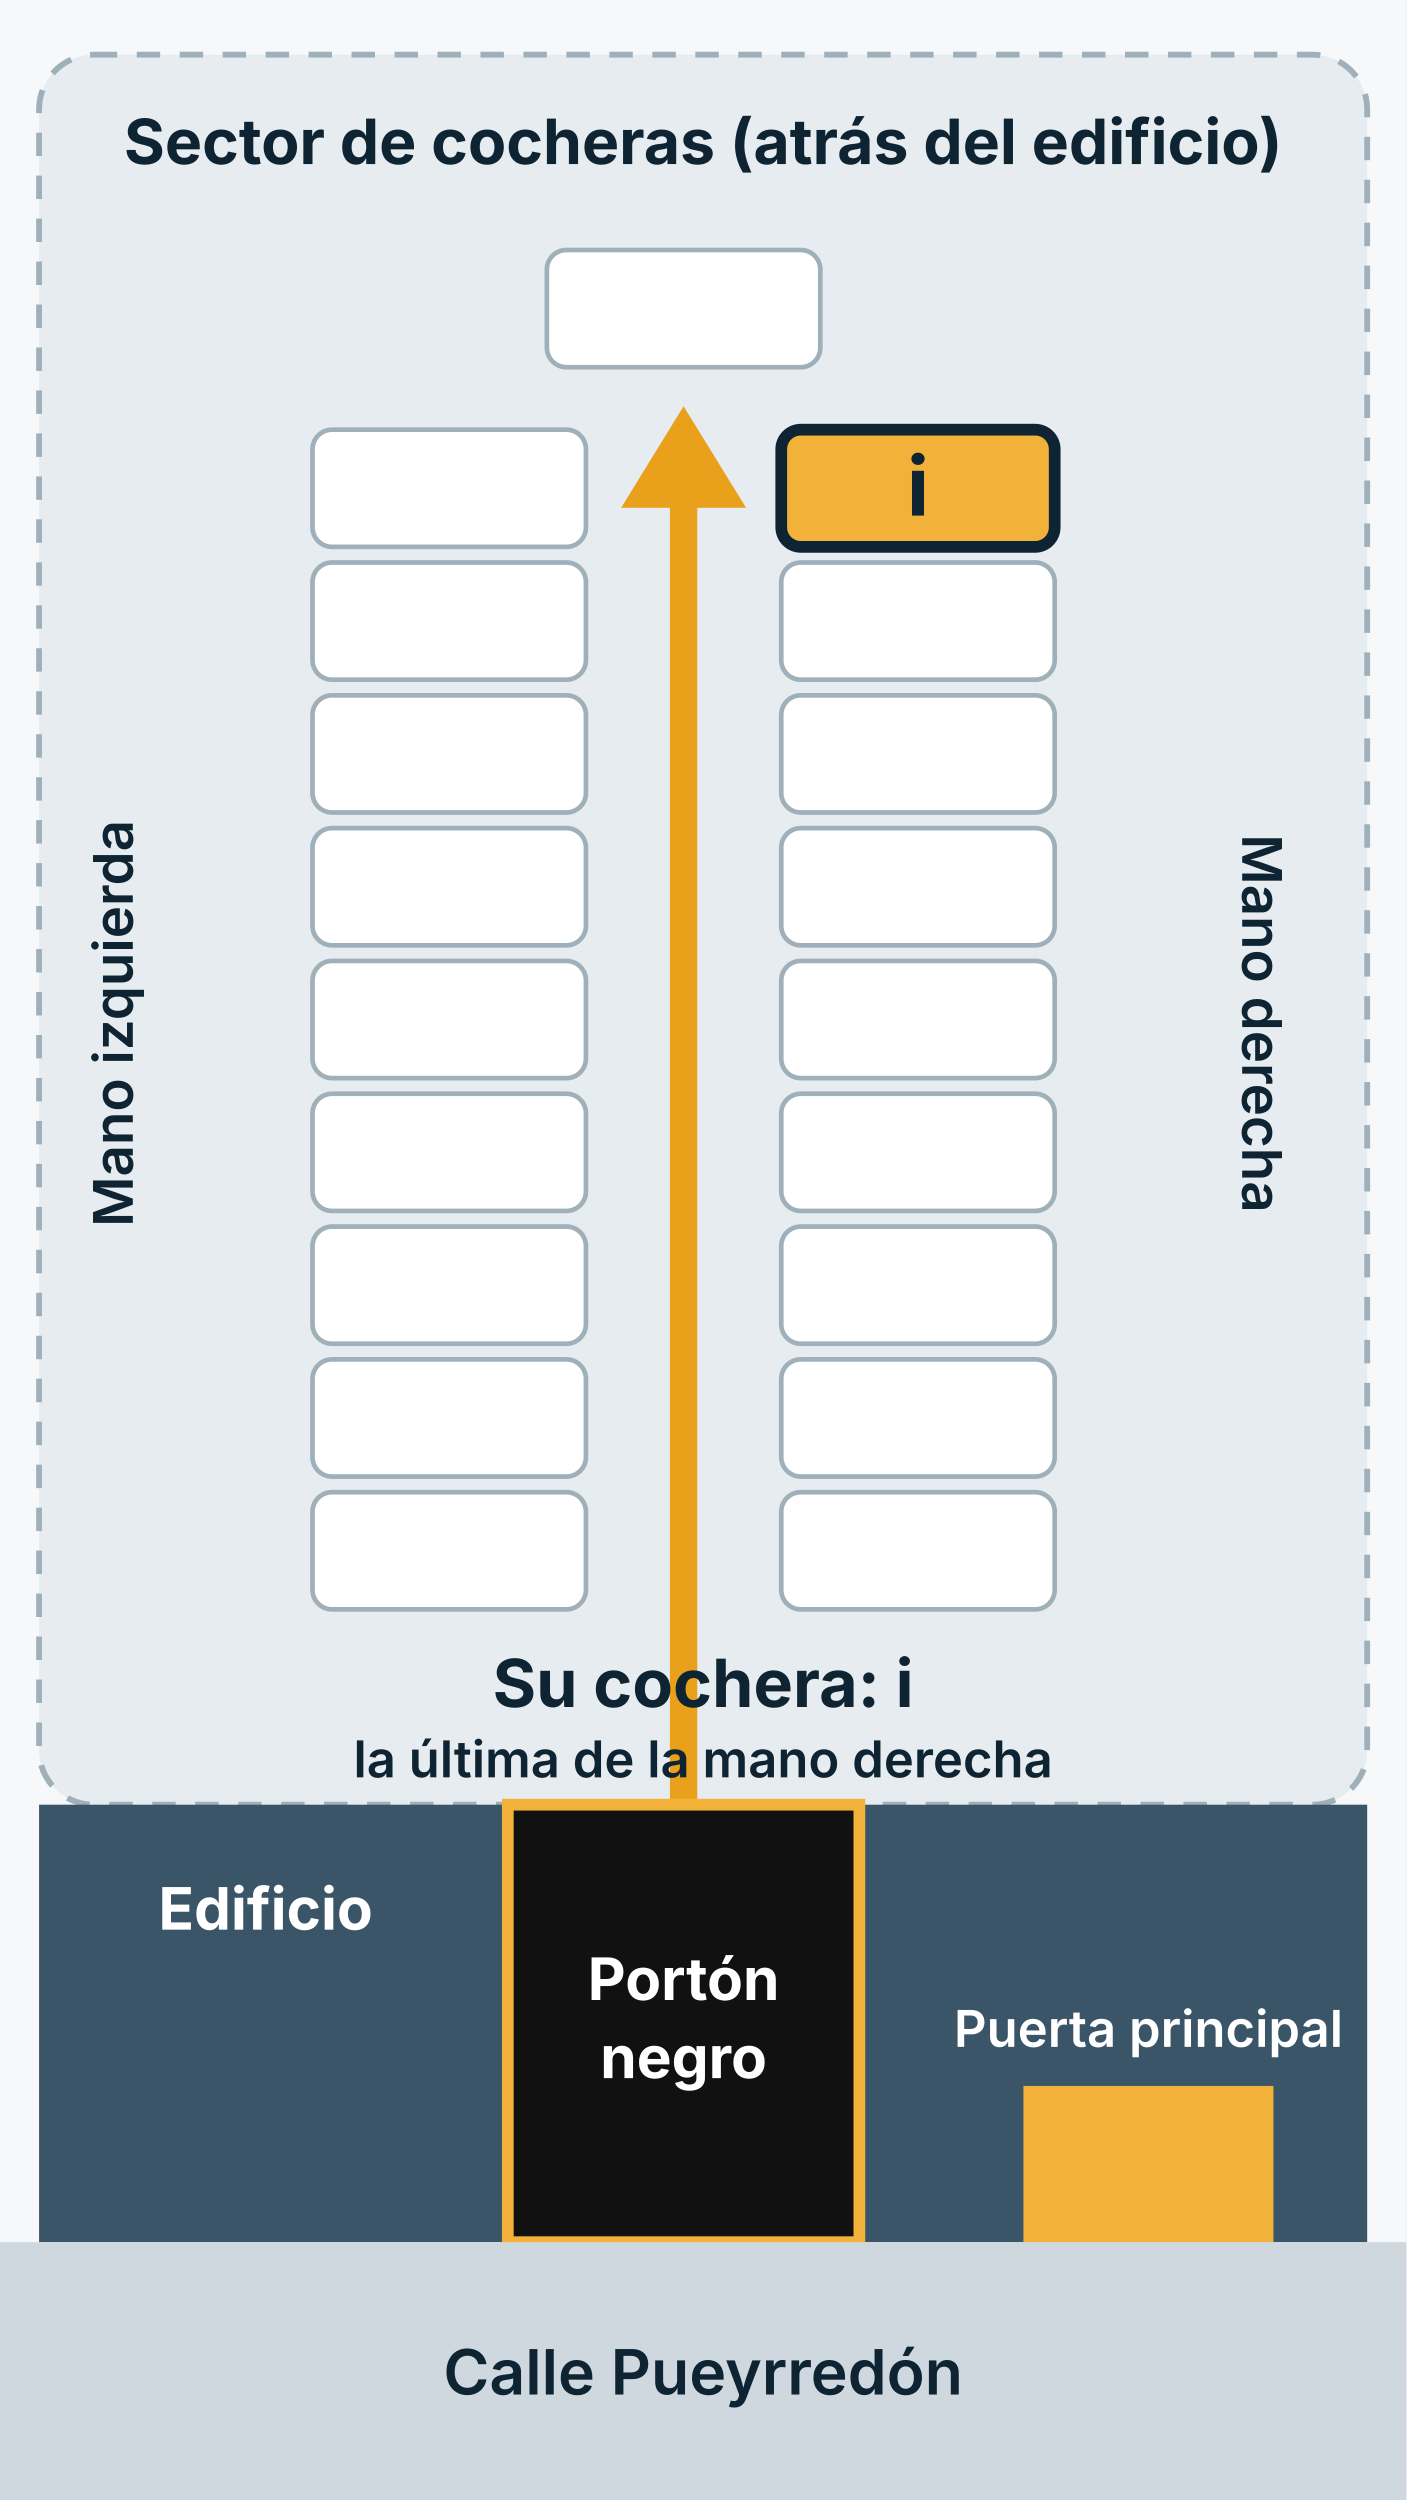
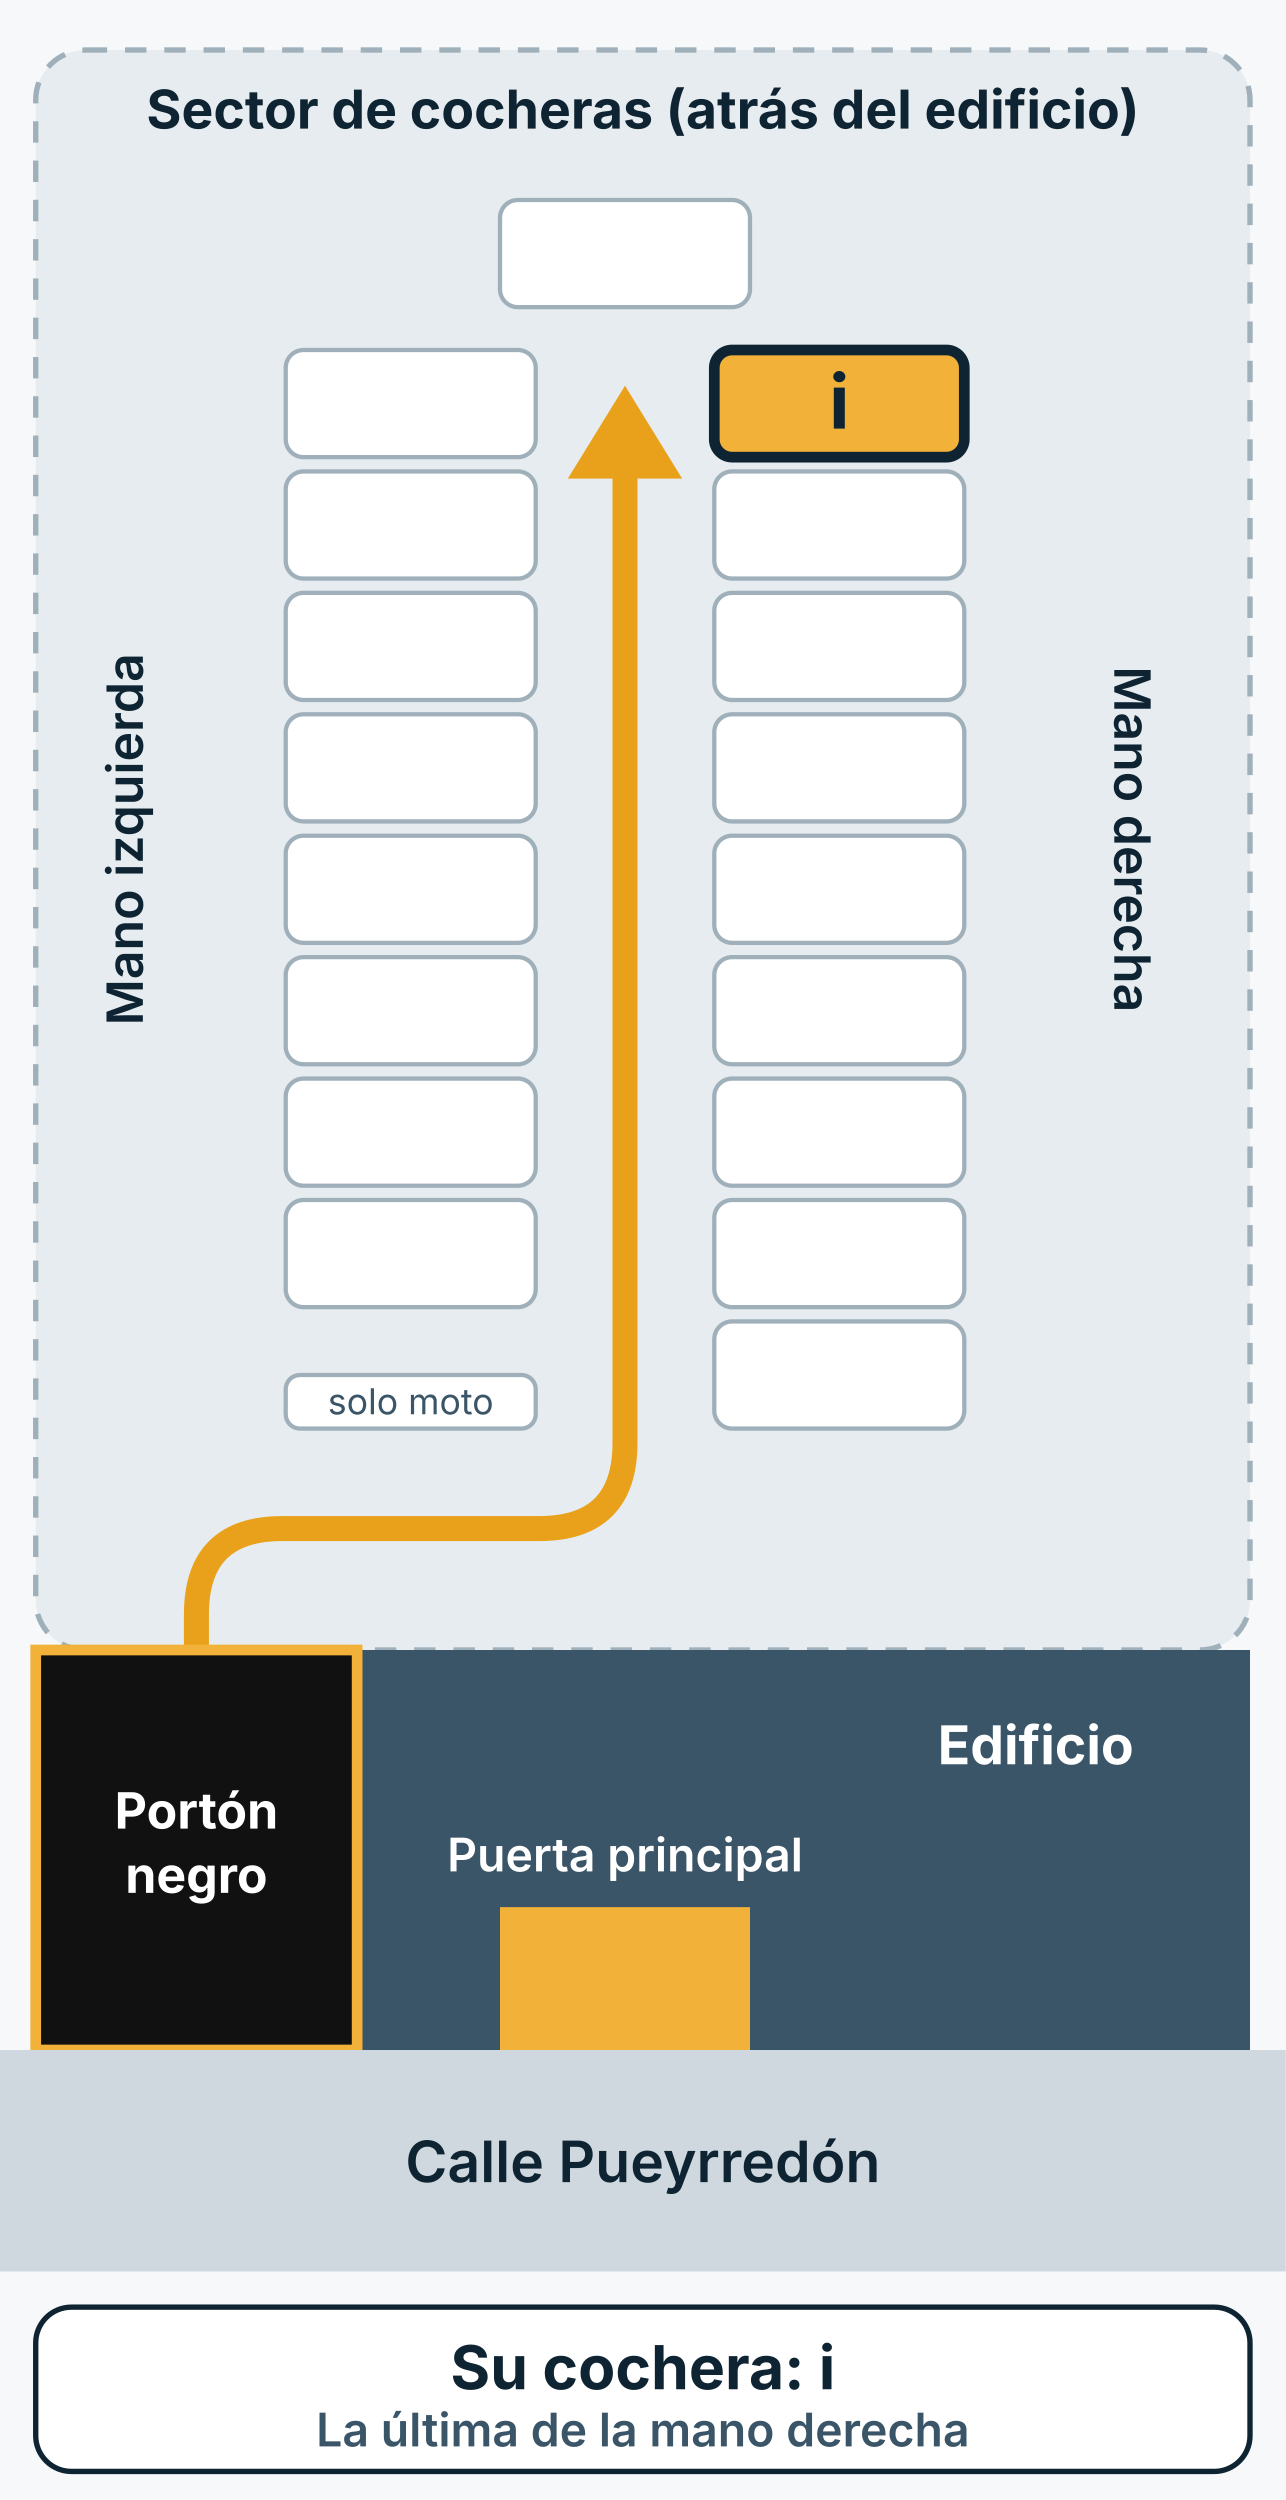
- <svg xmlns="http://www.w3.org/2000/svg" viewBox="0 0 360 640" role="img" aria-label="Croquis orientativo de las 19 cocheras: se entra por el portón negro, a la izquierda de la puerta principal, y se sigue hacia el fondo. Su cochera: i." font-family="Inter,Arial,Helvetica,sans-serif">
-   <rect width="360" height="640" fill="#F6F8F9" />
+ <svg xmlns="http://www.w3.org/2000/svg" viewBox="0 0 360 700" role="img" aria-label="Croquis orientativo: se entra por el portón negro, a la izquierda de la puerta principal, y se sigue hacia el fondo; la cochera i es la última de la mano derecha." font-family="Inter,Arial,Helvetica,sans-serif">
+   <rect width="360" height="700" fill="#F6F8F9" />
  <rect x="10" y="14" width="340" height="448" rx="14" fill="#E6ECEF" stroke="#9FB0BB" stroke-width="1.5" stroke-dasharray="6 5" />
-   <text x="180" y="42" text-anchor="middle" font-size="16" font-weight="700" fill="#0E2432">Sector de cocheras (atrás del edificio)</text>
-   <rect x="80" y="382" width="70" height="30" rx="5" fill="#FFFFFF" stroke="#9FB0BB" stroke-width="1.2" />
-   <rect x="80" y="348" width="70" height="30" rx="5" fill="#FFFFFF" stroke="#9FB0BB" stroke-width="1.2" />
-   <rect x="80" y="314" width="70" height="30" rx="5" fill="#FFFFFF" stroke="#9FB0BB" stroke-width="1.2" />
-   <rect x="80" y="280" width="70" height="30" rx="5" fill="#FFFFFF" stroke="#9FB0BB" stroke-width="1.2" />
-   <rect x="80" y="246" width="70" height="30" rx="5" fill="#FFFFFF" stroke="#9FB0BB" stroke-width="1.2" />
-   <rect x="80" y="212" width="70" height="30" rx="5" fill="#FFFFFF" stroke="#9FB0BB" stroke-width="1.2" />
-   <rect x="80" y="178" width="70" height="30" rx="5" fill="#FFFFFF" stroke="#9FB0BB" stroke-width="1.2" />
-   <rect x="80" y="144" width="70" height="30" rx="5" fill="#FFFFFF" stroke="#9FB0BB" stroke-width="1.2" />
-   <rect x="80" y="110" width="70" height="30" rx="5" fill="#FFFFFF" stroke="#9FB0BB" stroke-width="1.2" />
-   <rect x="200" y="382" width="70" height="30" rx="5" fill="#FFFFFF" stroke="#9FB0BB" stroke-width="1.2" />
-   <rect x="200" y="348" width="70" height="30" rx="5" fill="#FFFFFF" stroke="#9FB0BB" stroke-width="1.2" />
-   <rect x="200" y="314" width="70" height="30" rx="5" fill="#FFFFFF" stroke="#9FB0BB" stroke-width="1.2" />
-   <rect x="200" y="280" width="70" height="30" rx="5" fill="#FFFFFF" stroke="#9FB0BB" stroke-width="1.2" />
-   <rect x="200" y="246" width="70" height="30" rx="5" fill="#FFFFFF" stroke="#9FB0BB" stroke-width="1.2" />
-   <rect x="200" y="212" width="70" height="30" rx="5" fill="#FFFFFF" stroke="#9FB0BB" stroke-width="1.2" />
-   <rect x="200" y="178" width="70" height="30" rx="5" fill="#FFFFFF" stroke="#9FB0BB" stroke-width="1.2" />
-   <rect x="200" y="144" width="70" height="30" rx="5" fill="#FFFFFF" stroke="#9FB0BB" stroke-width="1.2" />
-   <rect x="200" y="110" width="70" height="30" rx="5" fill="#F2B23A" stroke="#0E2432" stroke-width="3" />
-   <text x="235.0" y="132" text-anchor="middle" font-size="21" font-weight="700" fill="#0E2432">i</text>
-   <rect x="140" y="64" width="70" height="30" rx="5" fill="#FFFFFF" stroke="#9FB0BB" stroke-width="1.2" />
-   <path d="M175 556 V112" stroke="#E9A11B" stroke-width="7" fill="none" stroke-linecap="round" />
-   <path d="M159 130 L175 104 L191 130 Z" fill="#E9A11B" />
-   <text transform="translate(34 262) rotate(-90)" text-anchor="middle" font-size="14" font-weight="600" fill="#0E2432">Mano izquierda</text>
-   <text transform="translate(318 262) rotate(90)" text-anchor="middle" font-size="14" font-weight="600" fill="#0E2432">Mano derecha</text>
-   <text x="180" y="437" text-anchor="middle" font-size="17" font-weight="700" fill="#0E2432">Su cochera: i</text>
-   <text x="180" y="455" text-anchor="middle" font-size="13" font-weight="600" fill="#0E2432">la última de la mano derecha</text>
-   <rect x="10" y="462" width="340" height="112" fill="#3B5568" />
-   <text x="68" y="494" text-anchor="middle" font-size="15" font-weight="700" fill="#FFFFFF">Edificio</text>
-   <rect x="130" y="462" width="90" height="112" fill="#111111" stroke="#F2B23A" stroke-width="3" />
-   <text x="175" y="512" text-anchor="middle" font-size="15" font-weight="700" fill="#FFFFFF">Portón</text>
-   <text x="175" y="532" text-anchor="middle" font-size="15" font-weight="700" fill="#FFFFFF">negro</text>
-   <rect x="262" y="534" width="64" height="40" fill="#F2B23A" />
-   <text x="294" y="524" text-anchor="middle" font-size="13" font-weight="600" fill="#FFFFFF">Puerta principal</text>
-   <rect x="0" y="574" width="360" height="66" fill="#CFD8DE" />
-   <text x="180" y="613" text-anchor="middle" font-size="16" font-weight="600" fill="#0E2432">Calle Pueyrredón</text>
+   <text x="180" y="36" text-anchor="middle" font-size="15" font-weight="700" fill="#0E2432">Sector de cocheras (atrás del edificio)</text>
+   <rect x="80" y="385.0" width="70" height="15.0" rx="4" fill="#FFFFFF" stroke="#9FB0BB" stroke-width="1.2" />
+   <text x="115.0" y="396" text-anchor="middle" font-size="10" fill="#3B5568">solo moto</text>
+   <rect x="80" y="336" width="70" height="30" rx="5" fill="#FFFFFF" stroke="#9FB0BB" stroke-width="1.2" />
+   <rect x="80" y="302" width="70" height="30" rx="5" fill="#FFFFFF" stroke="#9FB0BB" stroke-width="1.2" />
+   <rect x="80" y="268" width="70" height="30" rx="5" fill="#FFFFFF" stroke="#9FB0BB" stroke-width="1.2" />
+   <rect x="80" y="234" width="70" height="30" rx="5" fill="#FFFFFF" stroke="#9FB0BB" stroke-width="1.2" />
+   <rect x="80" y="200" width="70" height="30" rx="5" fill="#FFFFFF" stroke="#9FB0BB" stroke-width="1.2" />
+   <rect x="80" y="166" width="70" height="30" rx="5" fill="#FFFFFF" stroke="#9FB0BB" stroke-width="1.2" />
+   <rect x="80" y="132" width="70" height="30" rx="5" fill="#FFFFFF" stroke="#9FB0BB" stroke-width="1.2" />
+   <rect x="80" y="98" width="70" height="30" rx="5" fill="#FFFFFF" stroke="#9FB0BB" stroke-width="1.2" />
+   <rect x="200" y="370" width="70" height="30" rx="5" fill="#FFFFFF" stroke="#9FB0BB" stroke-width="1.2" />
+   <rect x="200" y="336" width="70" height="30" rx="5" fill="#FFFFFF" stroke="#9FB0BB" stroke-width="1.2" />
+   <rect x="200" y="302" width="70" height="30" rx="5" fill="#FFFFFF" stroke="#9FB0BB" stroke-width="1.2" />
+   <rect x="200" y="268" width="70" height="30" rx="5" fill="#FFFFFF" stroke="#9FB0BB" stroke-width="1.2" />
+   <rect x="200" y="234" width="70" height="30" rx="5" fill="#FFFFFF" stroke="#9FB0BB" stroke-width="1.2" />
+   <rect x="200" y="200" width="70" height="30" rx="5" fill="#FFFFFF" stroke="#9FB0BB" stroke-width="1.2" />
+   <rect x="200" y="166" width="70" height="30" rx="5" fill="#FFFFFF" stroke="#9FB0BB" stroke-width="1.2" />
+   <rect x="200" y="132" width="70" height="30" rx="5" fill="#FFFFFF" stroke="#9FB0BB" stroke-width="1.2" />
+   <rect x="200" y="98" width="70" height="30" rx="5" fill="#F2B23A" stroke="#0E2432" stroke-width="3" />
+   <text x="235.0" y="120" text-anchor="middle" font-size="21" font-weight="700" fill="#0E2432">i</text>
+   <rect x="140" y="56" width="70" height="30" rx="5" fill="#FFFFFF" stroke="#9FB0BB" stroke-width="1.2" />
+   <path d="M55 556 V452 Q55 428 79 428 H151 Q175 428 175 404 V116" stroke="#E9A11B" stroke-width="7" fill="none" stroke-linecap="round" stroke-linejoin="round" />
+   <path d="M159 134 L175 108 L191 134 Z" fill="#E9A11B" />
+   <text transform="translate(40 235) rotate(-90)" text-anchor="middle" font-size="14" font-weight="600" fill="#0E2432">Mano izquierda</text>
+   <text transform="translate(312 235) rotate(90)" text-anchor="middle" font-size="14" font-weight="600" fill="#0E2432">Mano derecha</text>
+   <rect x="100" y="462" width="250" height="112" fill="#3B5568" />
+   <text x="290" y="494" text-anchor="middle" font-size="15" font-weight="700" fill="#FFFFFF">Edificio</text>
+   <rect x="10" y="462" width="90" height="112" fill="#111111" stroke="#F2B23A" stroke-width="3" />
+   <text x="55" y="512" text-anchor="middle" font-size="14" font-weight="700" fill="#FFFFFF">Portón</text>
+   <text x="55" y="530" text-anchor="middle" font-size="14" font-weight="700" fill="#FFFFFF">negro</text>
+   <rect x="140" y="534" width="70" height="40" fill="#F2B23A" />
+   <text x="175" y="524" text-anchor="middle" font-size="13" font-weight="600" fill="#FFFFFF">Puerta principal</text>
+   <rect x="0" y="574" width="360" height="62" fill="#CFD8DE" />
+   <text x="180" y="611" text-anchor="middle" font-size="16" font-weight="600" fill="#0E2432">Calle Pueyrredón</text>
+   <rect x="10" y="646" width="340" height="46" rx="10" fill="#FFFFFF" stroke="#0E2432" stroke-width="1.5" />
+   <text x="180" y="669" text-anchor="middle" font-size="17" font-weight="700" fill="#0E2432">Su cochera: i</text>
+   <text x="180" y="685" text-anchor="middle" font-size="13" font-weight="600" fill="#3B5568">La última de la mano derecha</text>
</svg>
